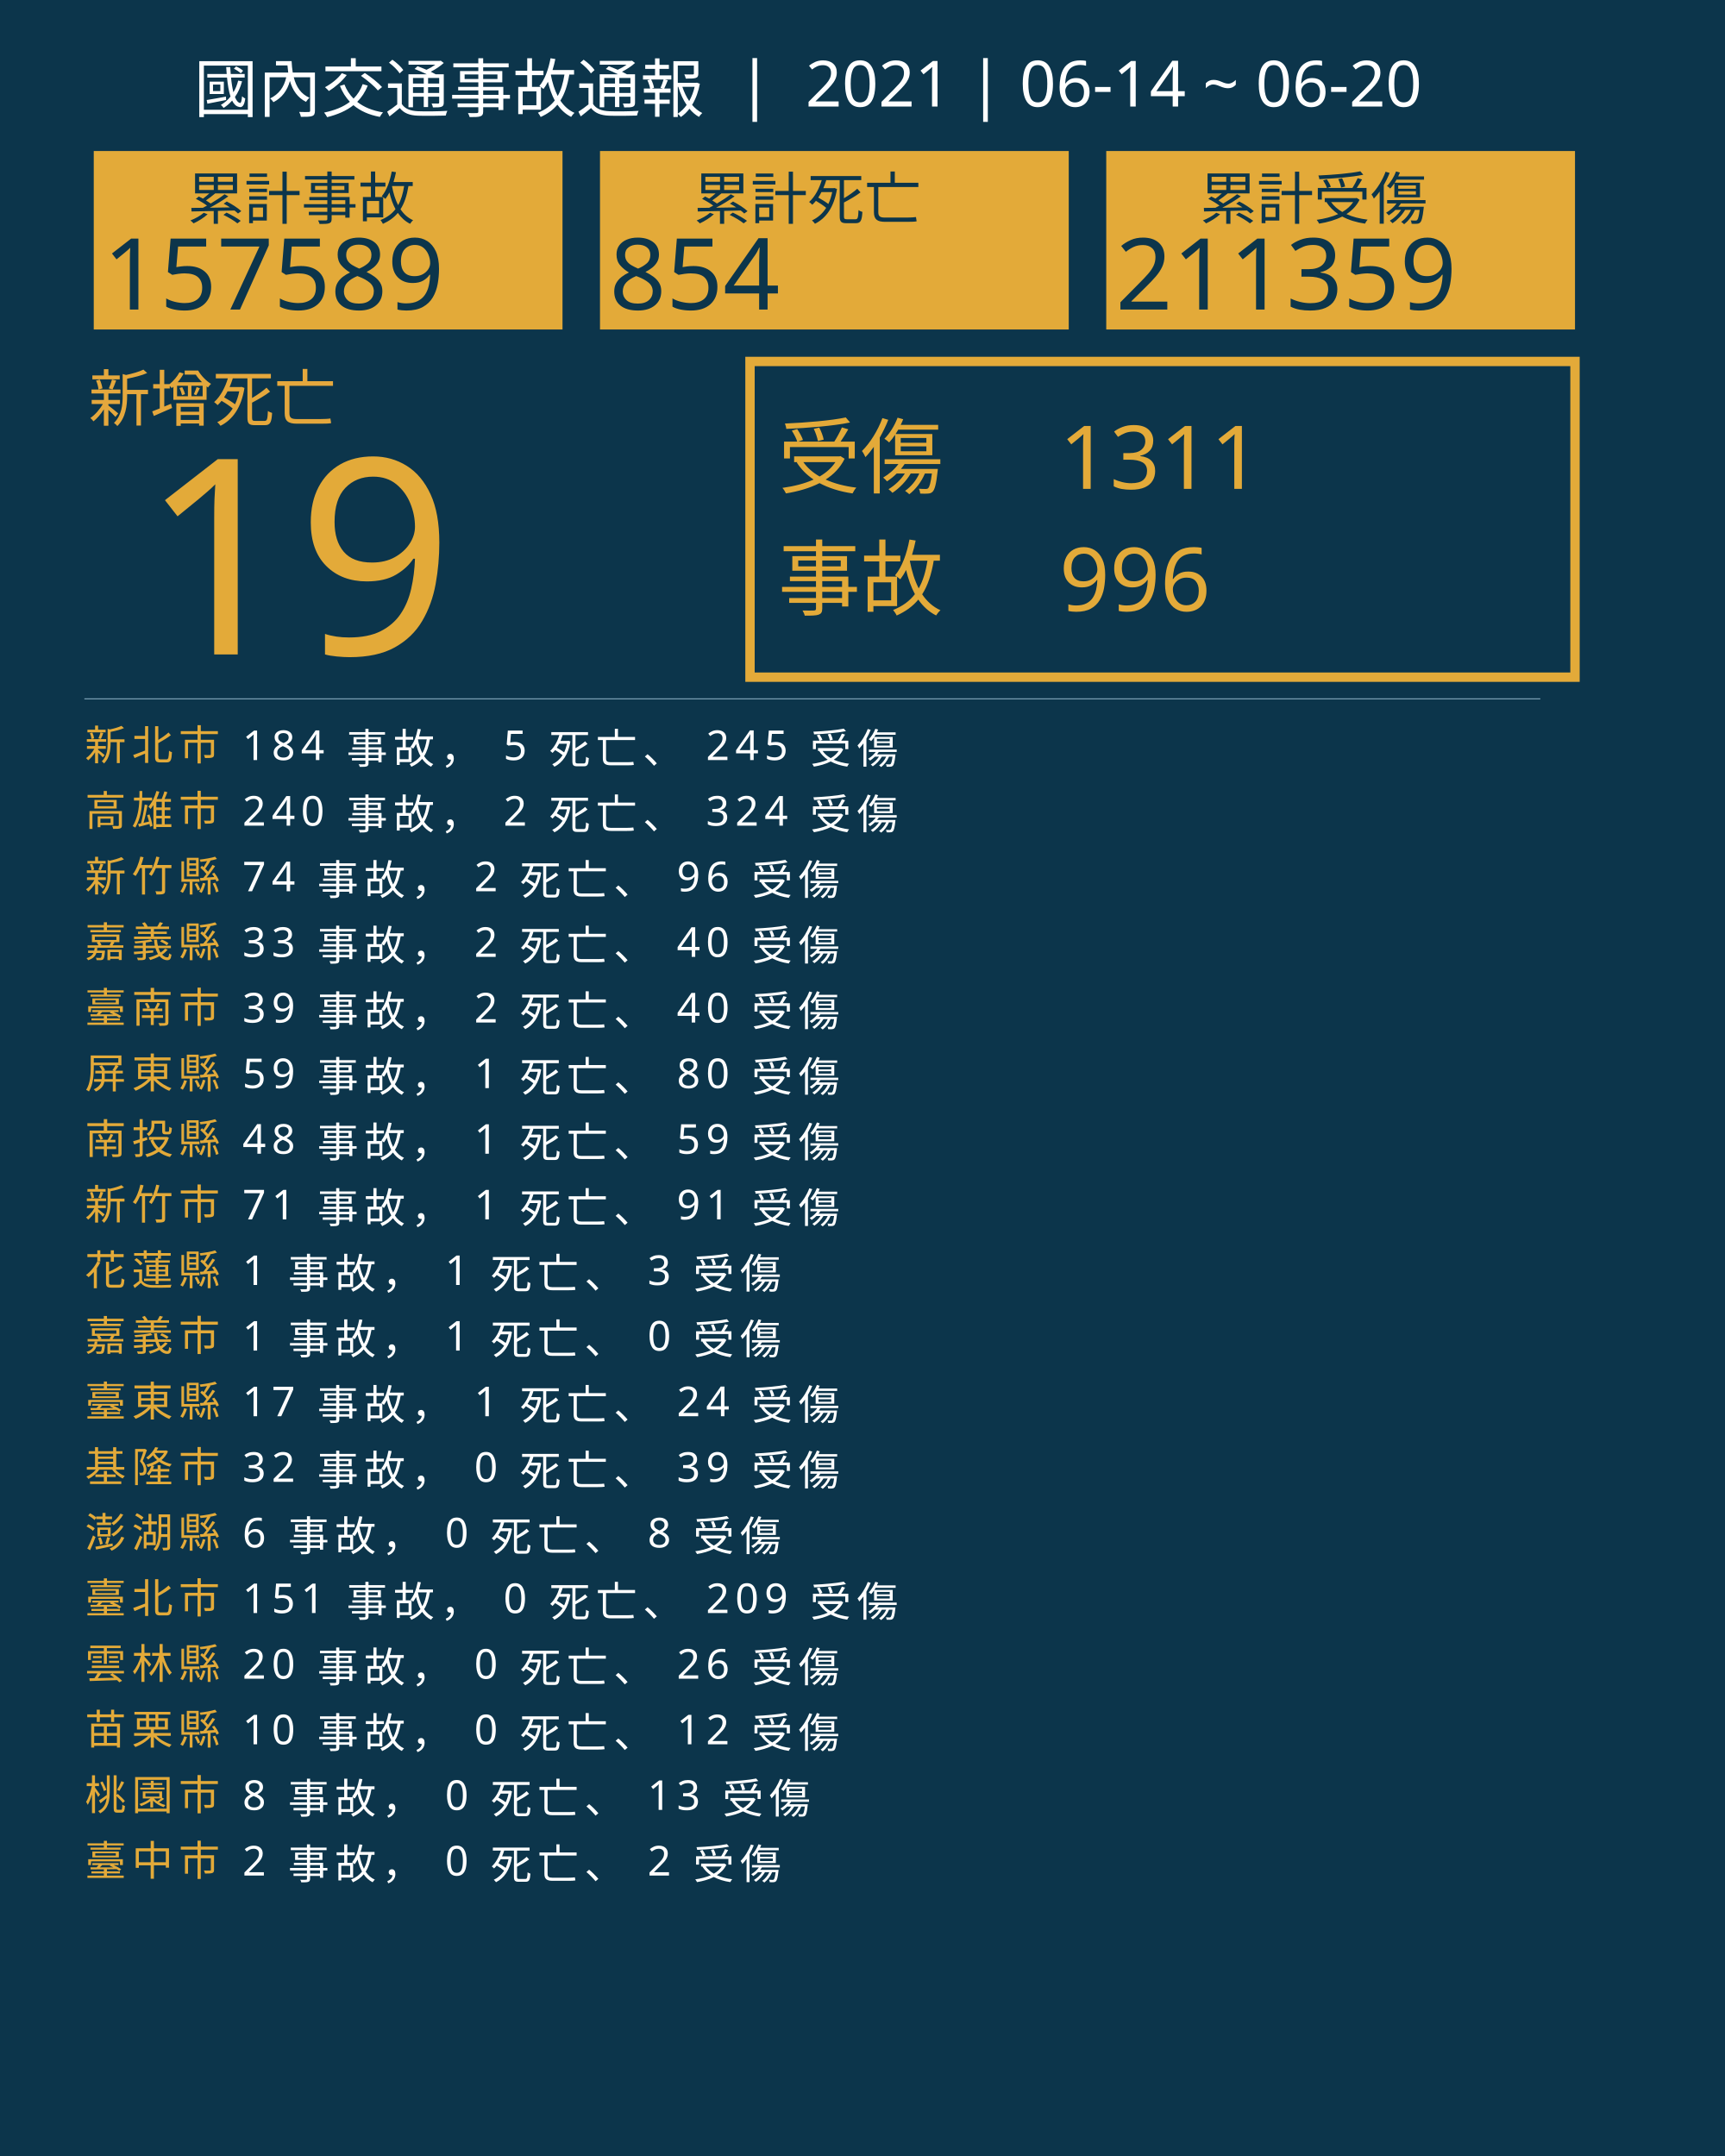
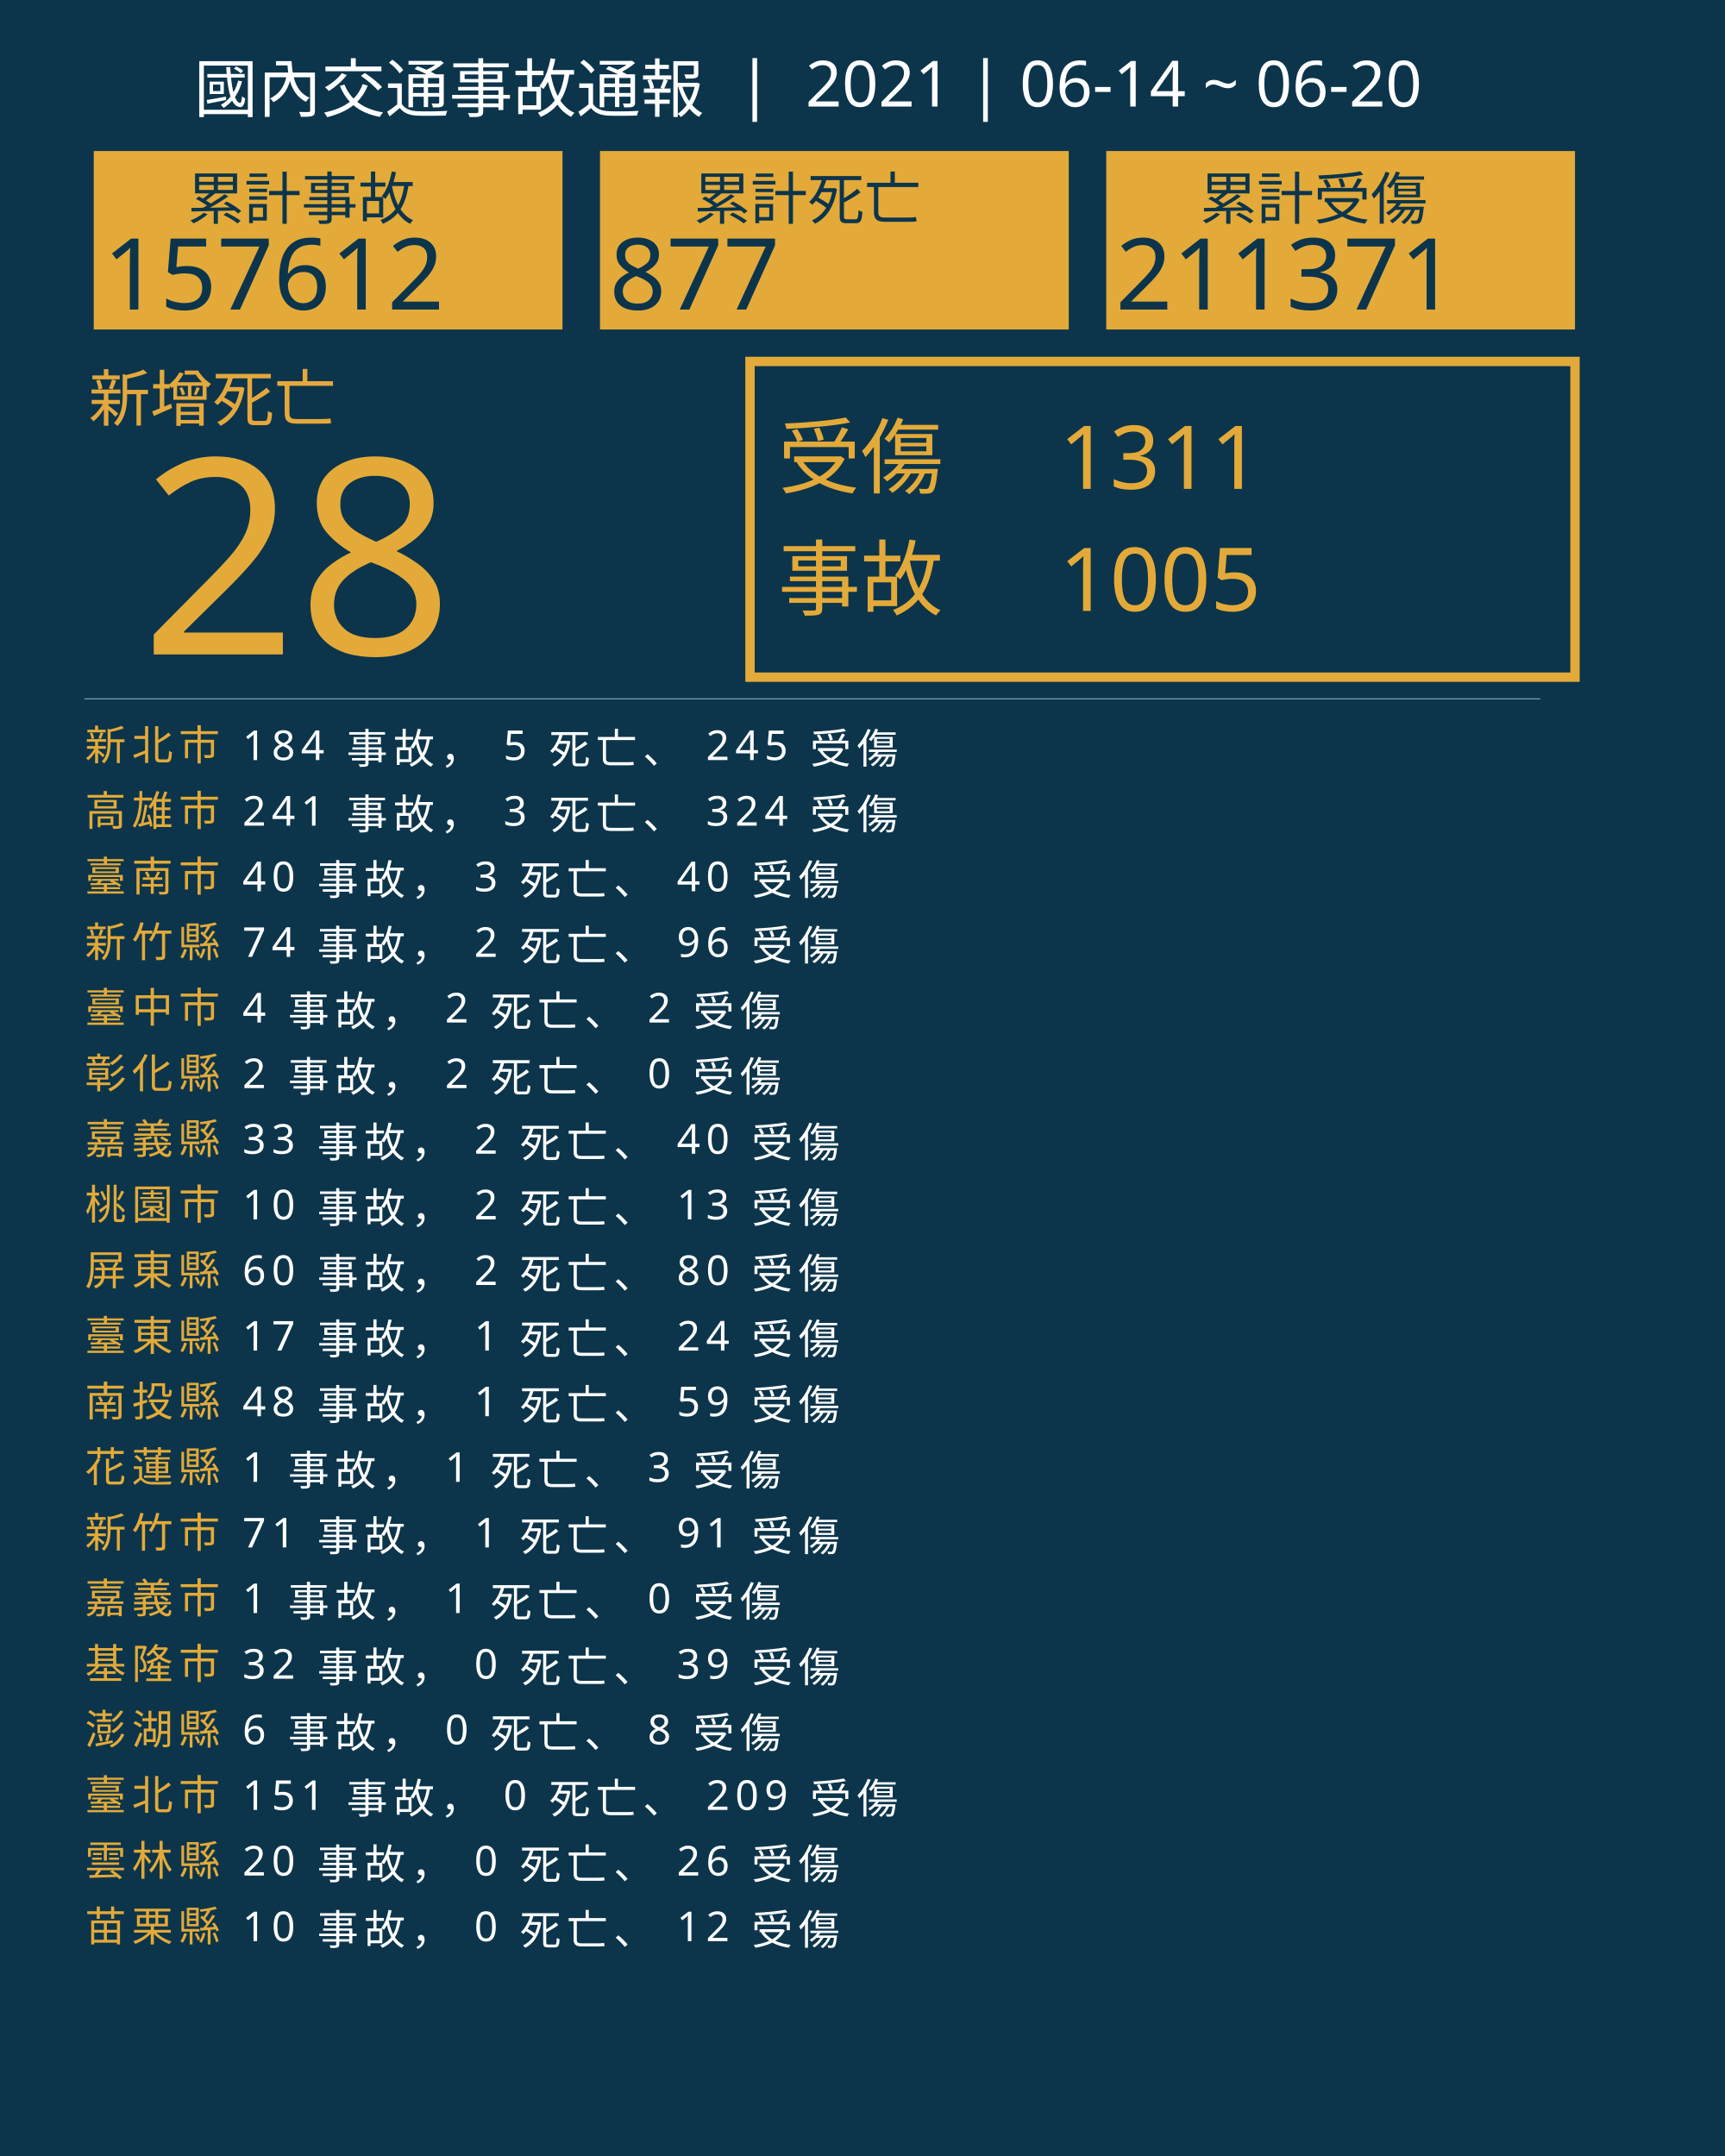
<svg xmlns="http://www.w3.org/2000/svg" version="1.1" id="圖層_1" x="0px" y="0px" viewBox="0 0 1840 2300" style="enable-background:new 0 0 1840 2300;" xml:space="preserve">
  <style type="text/css">
	.st0{fill:#0C354B;}
	.st1{fill:#E5A83D;}
	.st2{font-family:'NotoSansCJKtc-Bold-B5pc-H';}
	.st3{font-size:66px;}
	.st4{fill:#E3AA39;}
	.st5{font-family:'Arial-BoldMT';}
	.st6{font-size:291.776px;}
	.st7{fill:none;stroke:#E3AA39;stroke-miterlimit:10;stroke-width:10;}
	.st8{font-family:'NotoSansCJKtc-Light-B5pc-H';}
	.st9{font-size:88px;}
	.st10{font-family:'NotoSansCJKtc-Medium-B5pc-H';}
	.st11{font-size:94px;}
	.st12{fill:none;stroke:#8AAFC1;stroke-miterlimit:10;}
	.st13{font-size:60.649px;}
	.st14{font-size:106px;}
	.st15{fill:none;}
	.st16{font-size:44px;}
	.st17{letter-spacing:6;}
	.st18{fill:#FFFFFF;}
	.st19{letter-spacing:1;}
	.st20{font-size:68px;}
</style>
  <rect class="st0" width="1840" height="2300" />
  <text transform="matrix(1 0 0 1 94.5001 449.017)" class="st1 st2 st3">新增死亡</text>
  <g>
-     <text transform="matrix(1 0 0 1 150 698.1412)" class="st4 st5 st6">19</text>
+     <text transform="matrix(1 0 0 1 150 698.1412)" class="st4 st5 st6">28</text>
  </g>
  <g>
    <rect x="800" y="385.6" class="st7" width="880" height="336.8" />
    <g>
      <text transform="matrix(1 0 0 1 830 519.593)" class="st4 st8 st9">受傷</text>
      <text transform="matrix(1 0 0 1 1130 521.5084)" class="st4 st10 st11">1311</text>
-       <text transform="matrix(1 0 0 1 1130 651.7274)" class="st4 st10 st11">996</text>
+       <text transform="matrix(1 0 0 1 1130 651.7274)" class="st4 st10 st11">1005</text>
      <text transform="matrix(1 0 0 1 830 649.4965)" class="st4 st8 st9">事故</text>
    </g>
  </g>
  <line class="st12" x1="90" y1="745.5" x2="1643" y2="745.5" />
  <g>
    <g>
      <rect x="100" y="161.1" class="st4" width="500" height="190.4" />
      <g>
        <text transform="matrix(1 0 0 1 200 233.9079)" class="st0 st10 st13">累計事故</text>
        <g>
-           <text transform="matrix(1 0 0 1 110 330.2121)" class="st0 st5 st14">157589</text>
+           <text transform="matrix(1 0 0 1 110 330.2121)" class="st0 st5 st14">157612</text>
        </g>
      </g>
    </g>
    <g>
      <rect x="640" y="161.1" class="st4" width="500" height="190.4" />
      <g>
        <text transform="matrix(1 0 0 1 740 233.908)" class="st0 st10 st13">累計死亡</text>
        <g>
-           <text transform="matrix(1 0 0 1 650 330.2122)" class="st0 st5 st14">854</text>
+           <text transform="matrix(1 0 0 1 650 330.2122)" class="st0 st5 st14">877</text>
        </g>
      </g>
    </g>
    <g>
      <rect x="1180" y="161.1" class="st4" width="500" height="190.4" />
      <g>
        <text transform="matrix(1 0 0 1 1280 233.908)" class="st0 st10 st13">累計受傷</text>
        <g>
-           <text transform="matrix(1 0 0 1 1190 330.2122)" class="st0 st5 st14">211359</text>
+           <text transform="matrix(1 0 0 1 1190 330.2122)" class="st0 st5 st14">211371</text>
        </g>
      </g>
    </g>
  </g>
  <rect x="90.6" y="772.1" class="st15" width="1141.8" height="314.8" />
  <text transform="matrix(1 0 0 1 90.5591 810.7965)">
    <tspan x="0" y="0" class="st4 st10 st16 st17">新北市</tspan>
    <tspan x="150.6" y="0" class="st18 st10 st16 st17"> 184 事故， 5 死亡、 245 受傷</tspan>
    <tspan x="0" y="70" class="st4 st10 st16 st17">高雄市</tspan>
-     <tspan x="150.6" y="70" class="st18 st10 st16 st17"> 240 事故， 2 死亡、 324 受傷</tspan>
-     <tspan x="0" y="140" class="st4 st10 st16 st17">新竹縣</tspan>
-     <tspan x="150.6" y="140" class="st18 st10 st16 st17"> 74 事故， 2 死亡、 96 受傷</tspan>
-     <tspan x="0" y="210" class="st4 st10 st16 st17">嘉義縣</tspan>
-     <tspan x="150.6" y="210" class="st18 st10 st16 st17"> 33 事故， 2 死亡、 40 受傷</tspan>
-     <tspan x="0" y="280" class="st4 st10 st16 st17">臺南市</tspan>
-     <tspan x="150.6" y="280" class="st18 st10 st16 st17"> 39 事故， 2 死亡、 40 受傷</tspan>
-     <tspan x="0" y="350" class="st4 st10 st16 st17">屏東縣</tspan>
-     <tspan x="150.6" y="350" class="st18 st10 st16 st17"> 59 事故， 1 死亡、 80 受傷</tspan>
-     <tspan x="0" y="420" class="st4 st10 st16 st17">南投縣</tspan>
-     <tspan x="150.6" y="420" class="st18 st10 st16 st17"> 48 事故， 1 死亡、 59 受傷</tspan>
-     <tspan x="0" y="490" class="st4 st10 st16 st17">新竹市</tspan>
-     <tspan x="150.6" y="490" class="st18 st10 st16 st17"> 71 事故， 1 死亡、 91 受傷</tspan>
-     <tspan x="0" y="560" class="st4 st10 st16 st17">花蓮縣</tspan>
-     <tspan x="150.6" y="560" class="st18 st10 st16 st17"> 1 事故， 1 死亡、 3 受傷</tspan>
-     <tspan x="0" y="630" class="st4 st10 st16 st17">嘉義市</tspan>
-     <tspan x="150.6" y="630" class="st18 st10 st16 st17"> 1 事故， 1 死亡、 0 受傷</tspan>
-     <tspan x="0" y="700" class="st4 st10 st16 st17">臺東縣</tspan>
-     <tspan x="150.6" y="700" class="st18 st10 st16 st17"> 17 事故， 1 死亡、 24 受傷</tspan>
-     <tspan x="0" y="770" class="st4 st10 st16 st17">基隆市</tspan>
-     <tspan x="150.6" y="770" class="st18 st10 st16 st17"> 32 事故， 0 死亡、 39 受傷</tspan>
-     <tspan x="0" y="840" class="st4 st10 st16 st17">澎湖縣</tspan>
-     <tspan x="150.6" y="840" class="st18 st10 st16 st17"> 6 事故， 0 死亡、 8 受傷</tspan>
-     <tspan x="0" y="910" class="st4 st10 st16 st17">臺北市</tspan>
-     <tspan x="150.6" y="910" class="st18 st10 st16 st17"> 151 事故， 0 死亡、 209 受傷</tspan>
-     <tspan x="0" y="980" class="st4 st10 st16 st17">雲林縣</tspan>
-     <tspan x="150.6" y="980" class="st18 st10 st16 st17"> 20 事故， 0 死亡、 26 受傷</tspan>
-     <tspan x="0" y="1050" class="st4 st10 st16 st17">苗栗縣</tspan>
-     <tspan x="150.6" y="1050" class="st18 st10 st16 st17"> 10 事故， 0 死亡、 12 受傷</tspan>
-     <tspan x="0" y="1120" class="st4 st10 st16 st17">桃園市</tspan>
-     <tspan x="150.6" y="1120" class="st18 st10 st16 st17"> 8 事故， 0 死亡、 13 受傷</tspan>
-     <tspan x="0" y="1190" class="st4 st10 st16 st17">臺中市</tspan>
-     <tspan x="150.6" y="1190" class="st18 st10 st16 st17"> 2 事故， 0 死亡、 2 受傷</tspan>
+     <tspan x="150.6" y="70" class="st18 st10 st16 st17"> 241 事故， 3 死亡、 324 受傷</tspan>
+     <tspan x="0" y="140" class="st4 st10 st16 st17">臺南市</tspan>
+     <tspan x="150.6" y="140" class="st18 st10 st16 st17"> 40 事故， 3 死亡、 40 受傷</tspan>
+     <tspan x="0" y="210" class="st4 st10 st16 st17">新竹縣</tspan>
+     <tspan x="150.6" y="210" class="st18 st10 st16 st17"> 74 事故， 2 死亡、 96 受傷</tspan>
+     <tspan x="0" y="280" class="st4 st10 st16 st17">臺中市</tspan>
+     <tspan x="150.6" y="280" class="st18 st10 st16 st17"> 4 事故， 2 死亡、 2 受傷</tspan>
+     <tspan x="0" y="350" class="st4 st10 st16 st17">彰化縣</tspan>
+     <tspan x="150.6" y="350" class="st18 st10 st16 st17"> 2 事故， 2 死亡、 0 受傷</tspan>
+     <tspan x="0" y="420" class="st4 st10 st16 st17">嘉義縣</tspan>
+     <tspan x="150.6" y="420" class="st18 st10 st16 st17"> 33 事故， 2 死亡、 40 受傷</tspan>
+     <tspan x="0" y="490" class="st4 st10 st16 st17">桃園市</tspan>
+     <tspan x="150.6" y="490" class="st18 st10 st16 st17"> 10 事故， 2 死亡、 13 受傷</tspan>
+     <tspan x="0" y="560" class="st4 st10 st16 st17">屏東縣</tspan>
+     <tspan x="150.6" y="560" class="st18 st10 st16 st17"> 60 事故， 2 死亡、 80 受傷</tspan>
+     <tspan x="0" y="630" class="st4 st10 st16 st17">臺東縣</tspan>
+     <tspan x="150.6" y="630" class="st18 st10 st16 st17"> 17 事故， 1 死亡、 24 受傷</tspan>
+     <tspan x="0" y="700" class="st4 st10 st16 st17">南投縣</tspan>
+     <tspan x="150.6" y="700" class="st18 st10 st16 st17"> 48 事故， 1 死亡、 59 受傷</tspan>
+     <tspan x="0" y="770" class="st4 st10 st16 st17">花蓮縣</tspan>
+     <tspan x="150.6" y="770" class="st18 st10 st16 st17"> 1 事故， 1 死亡、 3 受傷</tspan>
+     <tspan x="0" y="840" class="st4 st10 st16 st17">新竹市</tspan>
+     <tspan x="150.6" y="840" class="st18 st10 st16 st17"> 71 事故， 1 死亡、 91 受傷</tspan>
+     <tspan x="0" y="910" class="st4 st10 st16 st17">嘉義市</tspan>
+     <tspan x="150.6" y="910" class="st18 st10 st16 st17"> 1 事故， 1 死亡、 0 受傷</tspan>
+     <tspan x="0" y="980" class="st4 st10 st16 st17">基隆市</tspan>
+     <tspan x="150.6" y="980" class="st18 st10 st16 st17"> 32 事故， 0 死亡、 39 受傷</tspan>
+     <tspan x="0" y="1050" class="st4 st10 st16 st17">澎湖縣</tspan>
+     <tspan x="150.6" y="1050" class="st18 st10 st16 st17"> 6 事故， 0 死亡、 8 受傷</tspan>
+     <tspan x="0" y="1120" class="st4 st10 st16 st17">臺北市</tspan>
+     <tspan x="150.6" y="1120" class="st18 st10 st16 st17"> 151 事故， 0 死亡、 209 受傷</tspan>
+     <tspan x="0" y="1190" class="st4 st10 st16 st17">雲林縣</tspan>
+     <tspan x="150.6" y="1190" class="st18 st10 st16 st17"> 20 事故， 0 死亡、 26 受傷</tspan>
+     <tspan x="0" y="1260" class="st4 st10 st16 st17">苗栗縣</tspan>
+     <tspan x="150.6" y="1260" class="st18 st10 st16 st17"> 10 事故， 0 死亡、 12 受傷</tspan>
  </text>
  <text transform="matrix(1 0 0 1 207 119.2712)" class="st18 st8 st20">國內交通事故通報  |  2021 | 06-14 ~ 06-20</text>
</svg>
